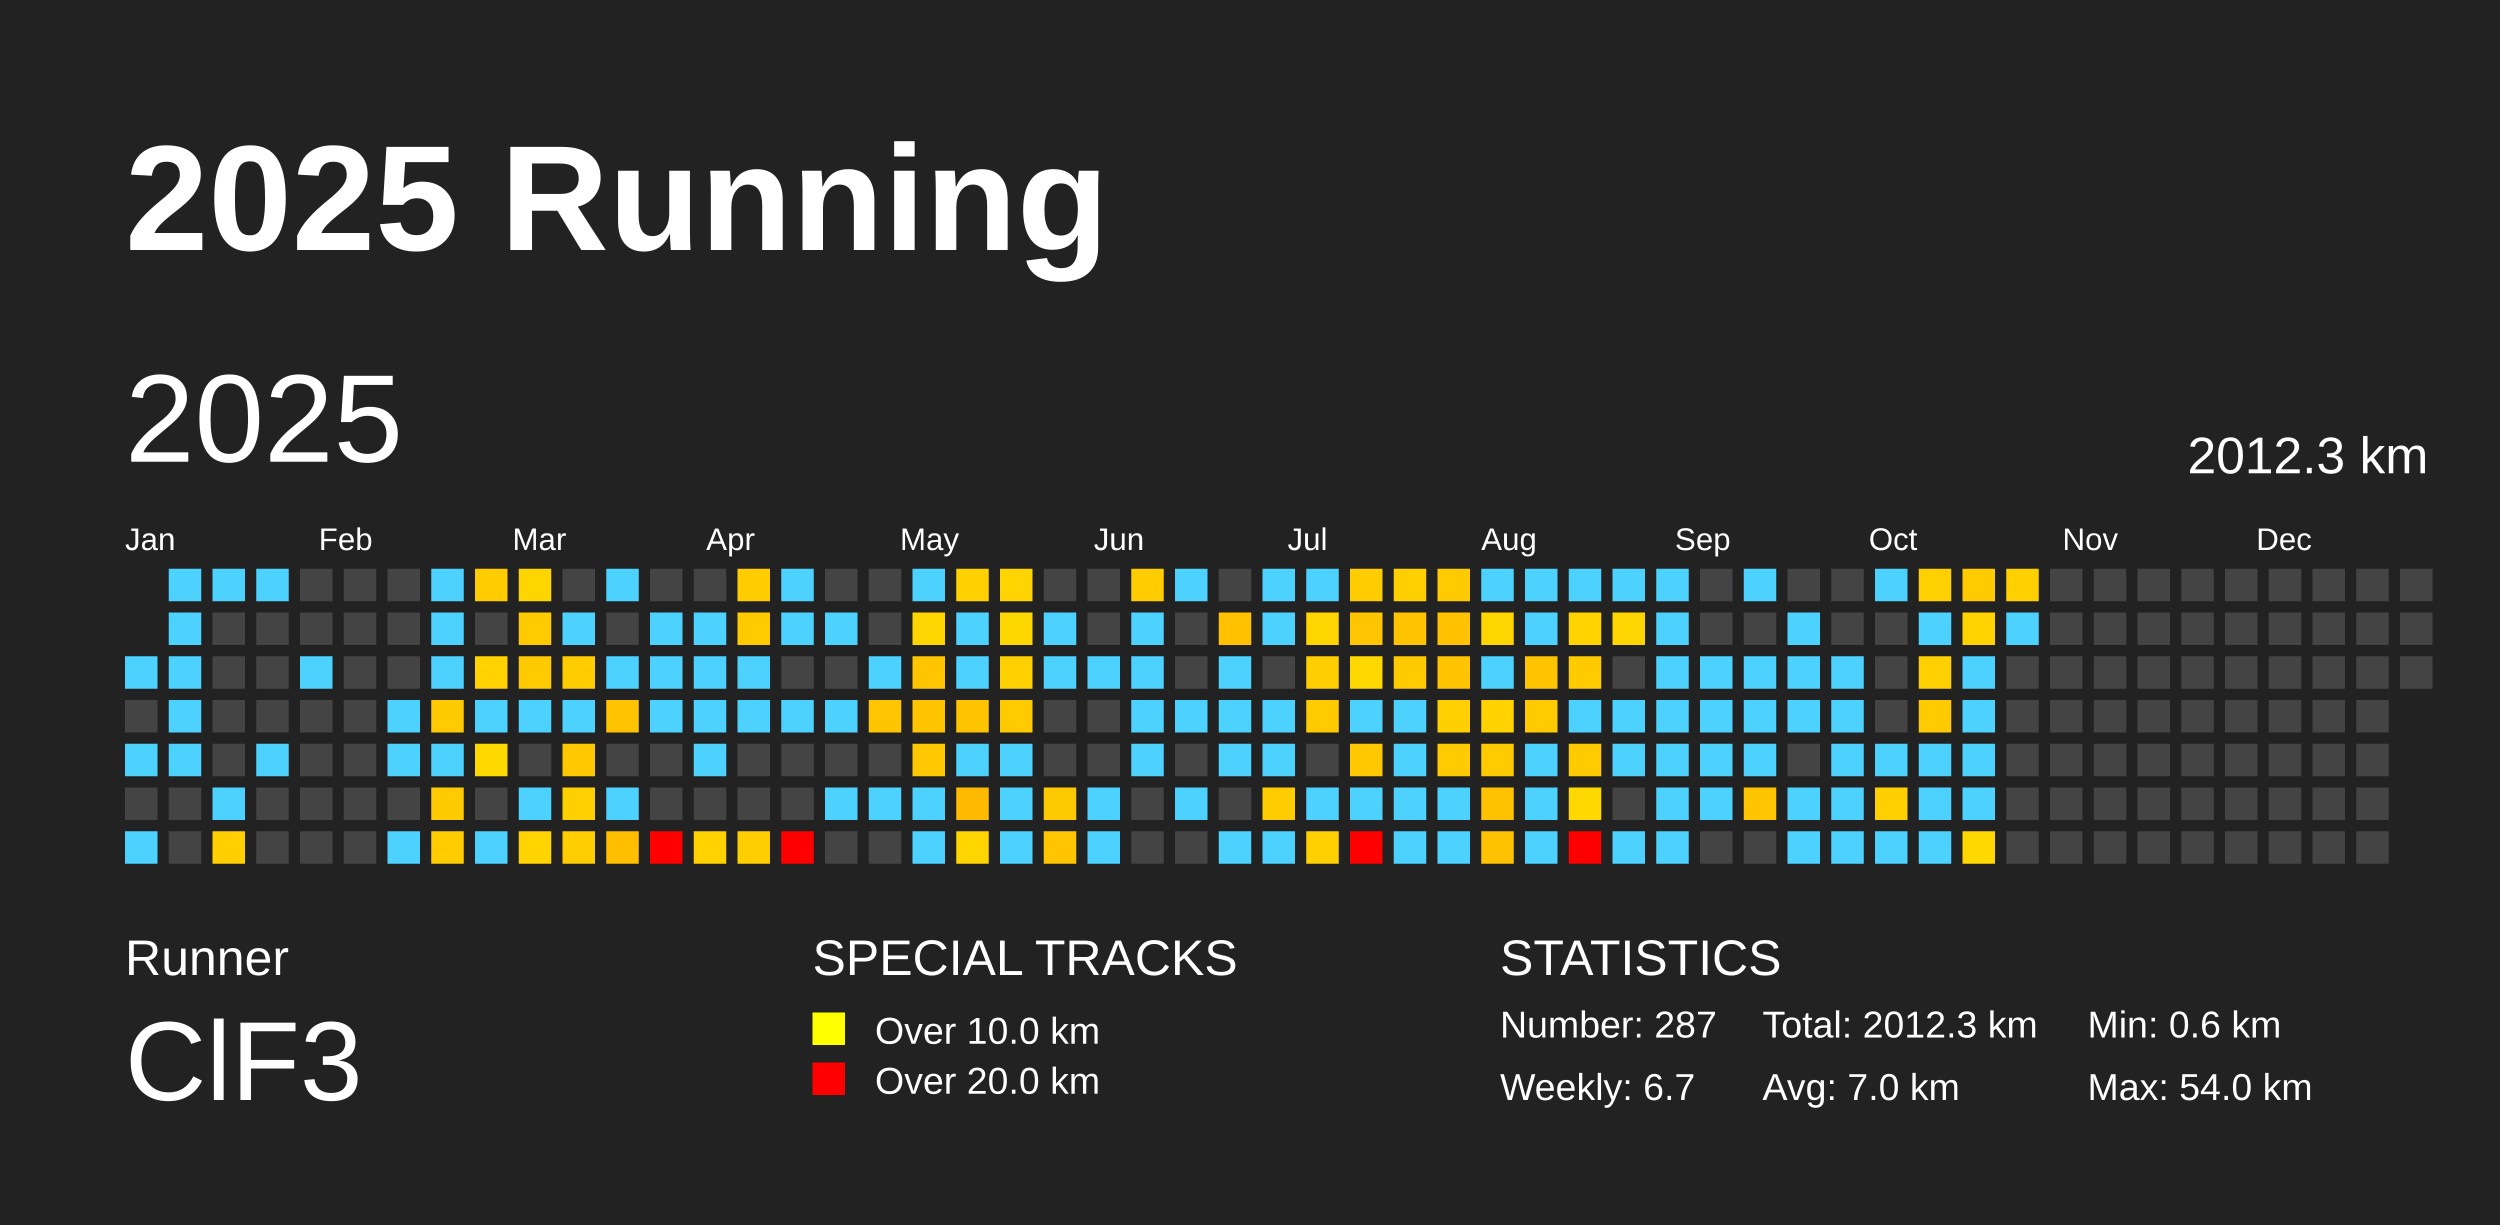
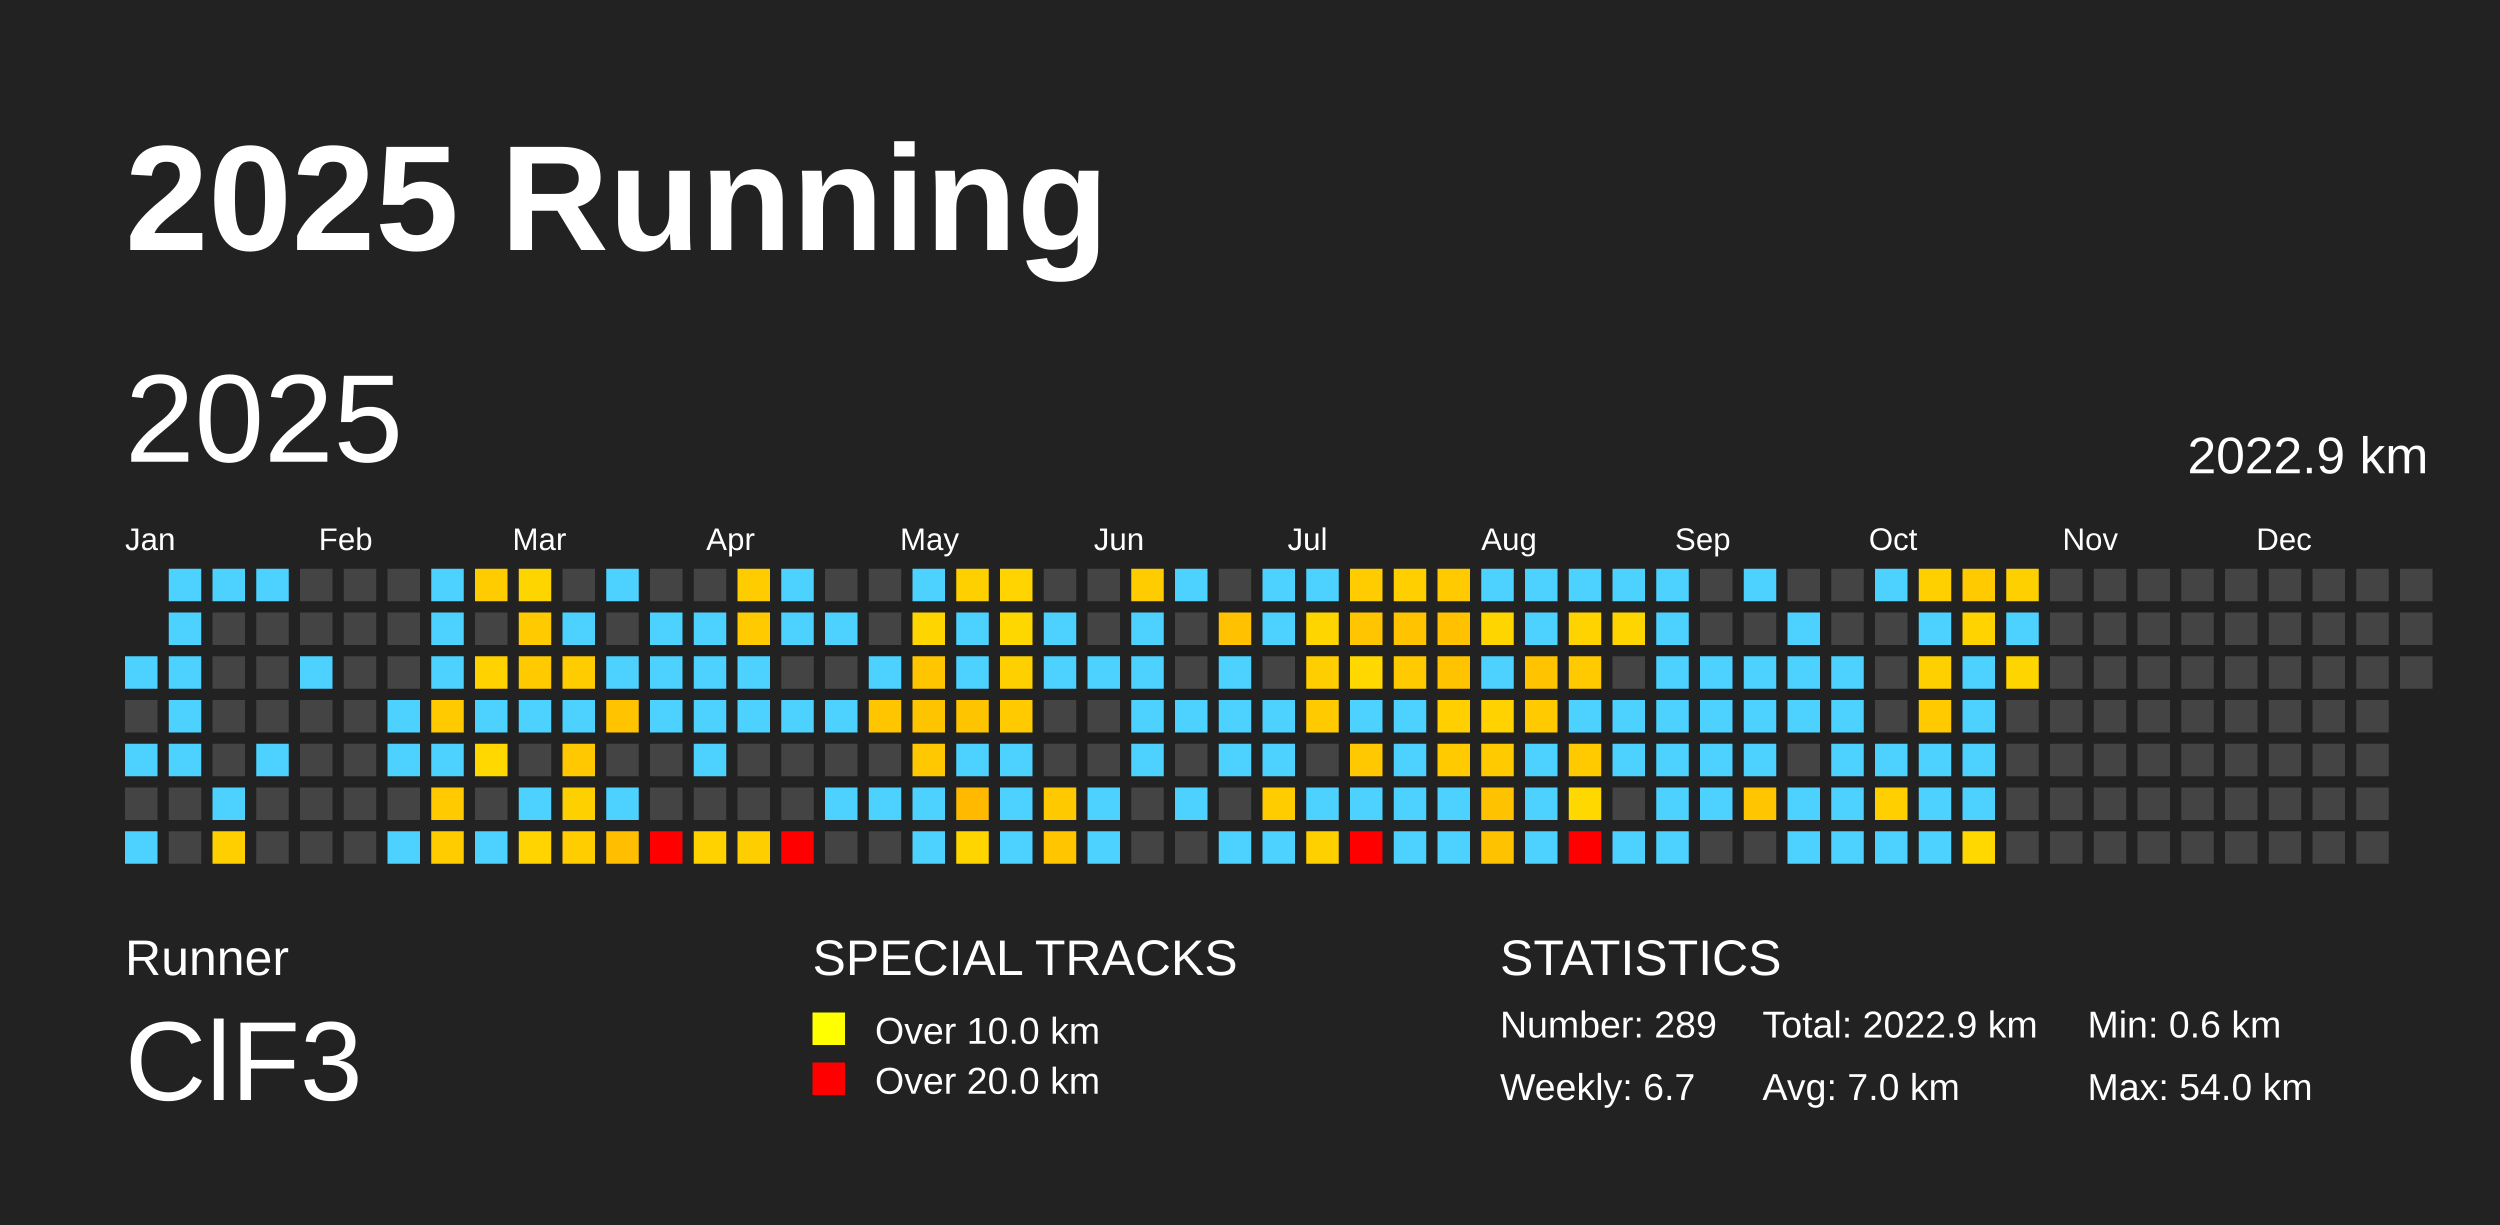
<svg xmlns="http://www.w3.org/2000/svg" baseProfile="full" height="98mm" version="1.1" viewBox="0,0,200,98" width="200mm">
  <defs />
  <rect fill="#222222" height="98" width="200" x="0" y="0" />
  <text fill="#FFFFFF" style="font-size:12px; font-family:Arial; font-weight:bold;" x="10" y="20">2025 Running</text>
  <text fill="#FFFFFF" style="font-size:4px; font-family:Arial" x="10" y="78">Runner</text>
  <text fill="#FFFFFF" style="font-size:9px; font-family:Arial" x="10" y="88">ClF3</text>
  <text fill="#FFFFFF" style="font-size:4px; font-family:Arial" x="65" y="78">SPECIAL TRACKS</text>
  <rect fill="yellow" height="2.6" width="2.6" x="65" y="81" />
  <text fill="#FFFFFF" style="font-size:3px; font-family:Arial" x="70" y="83.5">Over 10.0 km</text>
  <rect fill="red" height="2.6" width="2.6" x="65" y="85" />
  <text fill="#FFFFFF" style="font-size:3px; font-family:Arial" x="70" y="87.5">Over 20.0 km</text>
  <text fill="#FFFFFF" style="font-size:4px; font-family:Arial" x="120" y="78">STATISTICS</text>
-   <text fill="#FFFFFF" style="font-size:3px; font-family:Arial" x="120" y="83">Number: 287</text>
+   <text fill="#FFFFFF" style="font-size:3px; font-family:Arial" x="120" y="83">Number: 289</text>
  <text fill="#FFFFFF" style="font-size:3px; font-family:Arial" x="120" y="88">Weekly: 6.7</text>
-   <text fill="#FFFFFF" style="font-size:3px; font-family:Arial" x="141" y="83">Total: 2012.3 km</text>
+   <text fill="#FFFFFF" style="font-size:3px; font-family:Arial" x="141" y="83">Total: 2022.9 km</text>
  <text fill="#FFFFFF" style="font-size:3px; font-family:Arial" x="141" y="88">Avg: 7.0 km</text>
  <text fill="#FFFFFF" style="font-size:3px; font-family:Arial" x="167" y="83">Min: 0.6 km</text>
  <text fill="#FFFFFF" style="font-size:3px; font-family:Arial" x="167" y="88">Max: 54.0 km</text>
  <text dominant-baseline="hanging" fill="#FFFFFF" style="font-size:10.0px; font-family:Arial;" x="10" y="30">2025</text>
-   <text dominant-baseline="hanging" fill="#FFFFFF" style="font-size:4.125px; font-family:Arial;" x="175" y="35">2012.3 km</text>
+   <text dominant-baseline="hanging" fill="#FFFFFF" style="font-size:4.125px; font-family:Arial;" x="175" y="35">2022.9 km</text>
  <text fill="#FFFFFF" style="font-size:2.5px; font-family:Arial" x="10.0" y="44">Jan</text>
  <text fill="#FFFFFF" style="font-size:2.5px; font-family:Arial" x="25.5" y="44">Feb</text>
  <text fill="#FFFFFF" style="font-size:2.5px; font-family:Arial" x="41.0" y="44">Mar</text>
  <text fill="#FFFFFF" style="font-size:2.5px; font-family:Arial" x="56.5" y="44">Apr</text>
  <text fill="#FFFFFF" style="font-size:2.5px; font-family:Arial" x="72.0" y="44">May</text>
  <text fill="#FFFFFF" style="font-size:2.5px; font-family:Arial" x="87.5" y="44">Jun</text>
  <text fill="#FFFFFF" style="font-size:2.5px; font-family:Arial" x="103.0" y="44">Jul</text>
  <text fill="#FFFFFF" style="font-size:2.5px; font-family:Arial" x="118.5" y="44">Aug</text>
  <text fill="#FFFFFF" style="font-size:2.5px; font-family:Arial" x="134.0" y="44">Sep</text>
  <text fill="#FFFFFF" style="font-size:2.5px; font-family:Arial" x="149.5" y="44">Oct</text>
  <text fill="#FFFFFF" style="font-size:2.5px; font-family:Arial" x="165.0" y="44">Nov</text>
  <text fill="#FFFFFF" style="font-size:2.5px; font-family:Arial" x="180.5" y="44">Dec</text>
  <rect fill="#4dd2ff" height="2.6" width="2.6" x="10.0" y="52.5" />
  <rect fill="#444444" height="2.6" width="2.6" x="10.0" y="56.0" />
  <rect fill="#4dd2ff" height="2.6" width="2.6" x="10.0" y="59.5" />
  <rect fill="#444444" height="2.6" width="2.6" x="10.0" y="63.0" />
  <rect fill="#4dd2ff" height="2.6" width="2.6" x="10.0" y="66.5" />
  <rect fill="#4dd2ff" height="2.6" width="2.6" x="13.5" y="45.5" />
  <rect fill="#4dd2ff" height="2.6" width="2.6" x="13.5" y="49.0" />
  <rect fill="#4dd2ff" height="2.6" width="2.6" x="13.5" y="52.5" />
  <rect fill="#4dd2ff" height="2.6" width="2.6" x="13.5" y="56.0" />
  <rect fill="#4dd2ff" height="2.6" width="2.6" x="13.5" y="59.5" />
  <rect fill="#444444" height="2.6" width="2.6" x="13.5" y="63.0" />
  <rect fill="#444444" height="2.6" width="2.6" x="13.5" y="66.5" />
  <rect fill="#4dd2ff" height="2.6" width="2.6" x="17.0" y="45.5" />
  <rect fill="#444444" height="2.6" width="2.6" x="17.0" y="49.0" />
  <rect fill="#444444" height="2.6" width="2.6" x="17.0" y="52.5" />
  <rect fill="#444444" height="2.6" width="2.6" x="17.0" y="56.0" />
  <rect fill="#444444" height="2.6" width="2.6" x="17.0" y="59.5" />
  <rect fill="#4dd2ff" height="2.6" width="2.6" x="17.0" y="63.0" />
  <rect fill="#ffcf00" height="2.6" width="2.6" x="17.0" y="66.5" />
  <rect fill="#4dd2ff" height="2.6" width="2.6" x="20.5" y="45.5" />
  <rect fill="#444444" height="2.6" width="2.6" x="20.5" y="49.0" />
  <rect fill="#444444" height="2.6" width="2.6" x="20.5" y="52.5" />
  <rect fill="#444444" height="2.6" width="2.6" x="20.5" y="56.0" />
  <rect fill="#4dd2ff" height="2.6" width="2.6" x="20.5" y="59.5" />
  <rect fill="#444444" height="2.6" width="2.6" x="20.5" y="63.0" />
  <rect fill="#444444" height="2.6" width="2.6" x="20.5" y="66.5" />
  <rect fill="#444444" height="2.6" width="2.6" x="24.0" y="45.5" />
  <rect fill="#444444" height="2.6" width="2.6" x="24.0" y="49.0" />
  <rect fill="#4dd2ff" height="2.6" width="2.6" x="24.0" y="52.5" />
  <rect fill="#444444" height="2.6" width="2.6" x="24.0" y="56.0" />
  <rect fill="#444444" height="2.6" width="2.6" x="24.0" y="59.5" />
  <rect fill="#444444" height="2.6" width="2.6" x="24.0" y="63.0" />
  <rect fill="#444444" height="2.6" width="2.6" x="24.0" y="66.5" />
  <rect fill="#444444" height="2.6" width="2.6" x="27.5" y="45.5" />
  <rect fill="#444444" height="2.6" width="2.6" x="27.5" y="49.0" />
  <rect fill="#444444" height="2.6" width="2.6" x="27.5" y="52.5" />
  <rect fill="#444444" height="2.6" width="2.6" x="27.5" y="56.0" />
  <rect fill="#444444" height="2.6" width="2.6" x="27.5" y="59.5" />
  <rect fill="#444444" height="2.6" width="2.6" x="27.5" y="63.0" />
  <rect fill="#444444" height="2.6" width="2.6" x="27.5" y="66.5" />
  <rect fill="#444444" height="2.6" width="2.6" x="31.0" y="45.5" />
  <rect fill="#444444" height="2.6" width="2.6" x="31.0" y="49.0" />
  <rect fill="#444444" height="2.6" width="2.6" x="31.0" y="52.5" />
  <rect fill="#4dd2ff" height="2.6" width="2.6" x="31.0" y="56.0" />
  <rect fill="#4dd2ff" height="2.6" width="2.6" x="31.0" y="59.5" />
  <rect fill="#444444" height="2.6" width="2.6" x="31.0" y="63.0" />
  <rect fill="#4dd2ff" height="2.6" width="2.6" x="31.0" y="66.5" />
  <rect fill="#4dd2ff" height="2.6" width="2.6" x="34.5" y="45.5" />
  <rect fill="#4dd2ff" height="2.6" width="2.6" x="34.5" y="49.0" />
  <rect fill="#4dd2ff" height="2.6" width="2.6" x="34.5" y="52.5" />
  <rect fill="#ffcb00" height="2.6" width="2.6" x="34.5" y="56.0" />
  <rect fill="#4dd2ff" height="2.6" width="2.6" x="34.5" y="59.5" />
  <rect fill="#ffcb00" height="2.6" width="2.6" x="34.5" y="63.0" />
  <rect fill="#ffcc00" height="2.6" width="2.6" x="34.5" y="66.5" />
  <rect fill="#ffcc00" height="2.6" width="2.6" x="38.0" y="45.5" />
  <rect fill="#444444" height="2.6" width="2.6" x="38.0" y="49.0" />
  <rect fill="#ffd200" height="2.6" width="2.6" x="38.0" y="52.5" />
  <rect fill="#4dd2ff" height="2.6" width="2.6" x="38.0" y="56.0" />
  <rect fill="#ffd800" height="2.6" width="2.6" x="38.0" y="59.5" />
  <rect fill="#444444" height="2.6" width="2.6" x="38.0" y="63.0" />
  <rect fill="#4dd2ff" height="2.6" width="2.6" x="38.0" y="66.5" />
  <rect fill="#ffd500" height="2.6" width="2.6" x="41.5" y="45.5" />
  <rect fill="#ffcb00" height="2.6" width="2.6" x="41.5" y="49.0" />
  <rect fill="#ffca00" height="2.6" width="2.6" x="41.5" y="52.5" />
  <rect fill="#4dd2ff" height="2.6" width="2.6" x="41.5" y="56.0" />
  <rect fill="#444444" height="2.6" width="2.6" x="41.5" y="59.5" />
  <rect fill="#4dd2ff" height="2.6" width="2.6" x="41.5" y="63.0" />
  <rect fill="#ffd400" height="2.6" width="2.6" x="41.5" y="66.5" />
  <rect fill="#444444" height="2.6" width="2.6" x="45.0" y="45.5" />
  <rect fill="#4dd2ff" height="2.6" width="2.6" x="45.0" y="49.0" />
  <rect fill="#ffcc00" height="2.6" width="2.6" x="45.0" y="52.5" />
  <rect fill="#4dd2ff" height="2.6" width="2.6" x="45.0" y="56.0" />
  <rect fill="#ffc800" height="2.6" width="2.6" x="45.0" y="59.5" />
  <rect fill="#ffd000" height="2.6" width="2.6" x="45.0" y="63.0" />
  <rect fill="#ffcd00" height="2.6" width="2.6" x="45.0" y="66.5" />
  <rect fill="#4dd2ff" height="2.6" width="2.6" x="48.5" y="45.5" />
  <rect fill="#444444" height="2.6" width="2.6" x="48.5" y="49.0" />
  <rect fill="#4dd2ff" height="2.6" width="2.6" x="48.5" y="52.5" />
  <rect fill="#ffc300" height="2.6" width="2.6" x="48.5" y="56.0" />
  <rect fill="#444444" height="2.6" width="2.6" x="48.5" y="59.5" />
  <rect fill="#4dd2ff" height="2.6" width="2.6" x="48.5" y="63.0" />
  <rect fill="#ffbf00" height="2.6" width="2.6" x="48.5" y="66.5" />
  <rect fill="#444444" height="2.6" width="2.6" x="52.0" y="45.5" />
  <rect fill="#4dd2ff" height="2.6" width="2.6" x="52.0" y="49.0" />
  <rect fill="#4dd2ff" height="2.6" width="2.6" x="52.0" y="52.5" />
  <rect fill="#4dd2ff" height="2.6" width="2.6" x="52.0" y="56.0" />
  <rect fill="#444444" height="2.6" width="2.6" x="52.0" y="59.5" />
  <rect fill="#444444" height="2.6" width="2.6" x="52.0" y="63.0" />
  <rect fill="red" height="2.6" width="2.6" x="52.0" y="66.5" />
  <rect fill="#444444" height="2.6" width="2.6" x="55.5" y="45.5" />
  <rect fill="#4dd2ff" height="2.6" width="2.6" x="55.5" y="49.0" />
  <rect fill="#4dd2ff" height="2.6" width="2.6" x="55.5" y="52.5" />
  <rect fill="#4dd2ff" height="2.6" width="2.6" x="55.5" y="56.0" />
  <rect fill="#4dd2ff" height="2.6" width="2.6" x="55.5" y="59.5" />
  <rect fill="#444444" height="2.6" width="2.6" x="55.5" y="63.0" />
  <rect fill="#ffd200" height="2.6" width="2.6" x="55.5" y="66.5" />
  <rect fill="#ffcc00" height="2.6" width="2.6" x="59.0" y="45.5" />
  <rect fill="#ffcb00" height="2.6" width="2.6" x="59.0" y="49.0" />
  <rect fill="#4dd2ff" height="2.6" width="2.6" x="59.0" y="52.5" />
  <rect fill="#4dd2ff" height="2.6" width="2.6" x="59.0" y="56.0" />
  <rect fill="#444444" height="2.6" width="2.6" x="59.0" y="59.5" />
  <rect fill="#444444" height="2.6" width="2.6" x="59.0" y="63.0" />
  <rect fill="#ffce00" height="2.6" width="2.6" x="59.0" y="66.5" />
  <rect fill="#4dd2ff" height="2.6" width="2.6" x="62.5" y="45.5" />
  <rect fill="#4dd2ff" height="2.6" width="2.6" x="62.5" y="49.0" />
  <rect fill="#444444" height="2.6" width="2.6" x="62.5" y="52.5" />
  <rect fill="#4dd2ff" height="2.6" width="2.6" x="62.5" y="56.0" />
  <rect fill="#444444" height="2.6" width="2.6" x="62.5" y="59.5" />
  <rect fill="#444444" height="2.6" width="2.6" x="62.5" y="63.0" />
  <rect fill="red" height="2.6" width="2.6" x="62.5" y="66.5" />
  <rect fill="#444444" height="2.6" width="2.6" x="66.0" y="45.5" />
  <rect fill="#4dd2ff" height="2.6" width="2.6" x="66.0" y="49.0" />
  <rect fill="#444444" height="2.6" width="2.6" x="66.0" y="52.5" />
  <rect fill="#4dd2ff" height="2.6" width="2.6" x="66.0" y="56.0" />
  <rect fill="#444444" height="2.6" width="2.6" x="66.0" y="59.5" />
  <rect fill="#4dd2ff" height="2.6" width="2.6" x="66.0" y="63.0" />
  <rect fill="#444444" height="2.6" width="2.6" x="66.0" y="66.5" />
  <rect fill="#444444" height="2.6" width="2.6" x="69.5" y="45.5" />
  <rect fill="#444444" height="2.6" width="2.6" x="69.5" y="49.0" />
  <rect fill="#4dd2ff" height="2.6" width="2.6" x="69.5" y="52.5" />
  <rect fill="#ffc600" height="2.6" width="2.6" x="69.5" y="56.0" />
  <rect fill="#444444" height="2.6" width="2.6" x="69.5" y="59.5" />
  <rect fill="#4dd2ff" height="2.6" width="2.6" x="69.5" y="63.0" />
  <rect fill="#444444" height="2.6" width="2.6" x="69.5" y="66.5" />
  <rect fill="#4dd2ff" height="2.6" width="2.6" x="73.0" y="45.5" />
  <rect fill="#ffd500" height="2.6" width="2.6" x="73.0" y="49.0" />
  <rect fill="#ffc600" height="2.6" width="2.6" x="73.0" y="52.5" />
  <rect fill="#ffc400" height="2.6" width="2.6" x="73.0" y="56.0" />
  <rect fill="#ffc800" height="2.6" width="2.6" x="73.0" y="59.5" />
  <rect fill="#4dd2ff" height="2.6" width="2.6" x="73.0" y="63.0" />
  <rect fill="#4dd2ff" height="2.6" width="2.6" x="73.0" y="66.5" />
  <rect fill="#ffd000" height="2.6" width="2.6" x="76.5" y="45.5" />
  <rect fill="#4dd2ff" height="2.6" width="2.6" x="76.5" y="49.0" />
  <rect fill="#4dd2ff" height="2.6" width="2.6" x="76.5" y="52.5" />
  <rect fill="#ffc400" height="2.6" width="2.6" x="76.5" y="56.0" />
  <rect fill="#4dd2ff" height="2.6" width="2.6" x="76.5" y="59.5" />
  <rect fill="#ffba00" height="2.6" width="2.6" x="76.5" y="63.0" />
  <rect fill="#ffd500" height="2.6" width="2.6" x="76.5" y="66.5" />
  <rect fill="#ffd400" height="2.6" width="2.6" x="80.0" y="45.5" />
  <rect fill="#ffd700" height="2.6" width="2.6" x="80.0" y="49.0" />
  <rect fill="#ffd000" height="2.6" width="2.6" x="80.0" y="52.5" />
  <rect fill="#ffcb00" height="2.6" width="2.6" x="80.0" y="56.0" />
  <rect fill="#4dd2ff" height="2.6" width="2.6" x="80.0" y="59.5" />
  <rect fill="#4dd2ff" height="2.6" width="2.6" x="80.0" y="63.0" />
  <rect fill="#4dd2ff" height="2.6" width="2.6" x="80.0" y="66.5" />
  <rect fill="#444444" height="2.6" width="2.6" x="83.5" y="45.5" />
  <rect fill="#4dd2ff" height="2.6" width="2.6" x="83.5" y="49.0" />
  <rect fill="#4dd2ff" height="2.6" width="2.6" x="83.5" y="52.5" />
  <rect fill="#444444" height="2.6" width="2.6" x="83.5" y="56.0" />
  <rect fill="#444444" height="2.6" width="2.6" x="83.5" y="59.5" />
  <rect fill="#ffc900" height="2.6" width="2.6" x="83.5" y="63.0" />
  <rect fill="#ffc600" height="2.6" width="2.6" x="83.5" y="66.5" />
  <rect fill="#444444" height="2.6" width="2.6" x="87.0" y="45.5" />
  <rect fill="#444444" height="2.6" width="2.6" x="87.0" y="49.0" />
  <rect fill="#4dd2ff" height="2.6" width="2.6" x="87.0" y="52.5" />
  <rect fill="#444444" height="2.6" width="2.6" x="87.0" y="56.0" />
  <rect fill="#444444" height="2.6" width="2.6" x="87.0" y="59.5" />
  <rect fill="#4dd2ff" height="2.6" width="2.6" x="87.0" y="63.0" />
  <rect fill="#4dd2ff" height="2.6" width="2.6" x="87.0" y="66.5" />
  <rect fill="#ffcc00" height="2.6" width="2.6" x="90.5" y="45.5" />
  <rect fill="#4dd2ff" height="2.6" width="2.6" x="90.5" y="49.0" />
  <rect fill="#4dd2ff" height="2.6" width="2.6" x="90.5" y="52.5" />
  <rect fill="#4dd2ff" height="2.6" width="2.6" x="90.5" y="56.0" />
  <rect fill="#4dd2ff" height="2.6" width="2.6" x="90.5" y="59.5" />
  <rect fill="#444444" height="2.6" width="2.6" x="90.5" y="63.0" />
  <rect fill="#444444" height="2.6" width="2.6" x="90.5" y="66.5" />
  <rect fill="#4dd2ff" height="2.6" width="2.6" x="94.0" y="45.5" />
  <rect fill="#444444" height="2.6" width="2.6" x="94.0" y="49.0" />
  <rect fill="#444444" height="2.6" width="2.6" x="94.0" y="52.5" />
  <rect fill="#4dd2ff" height="2.6" width="2.6" x="94.0" y="56.0" />
  <rect fill="#444444" height="2.6" width="2.6" x="94.0" y="59.5" />
  <rect fill="#4dd2ff" height="2.6" width="2.6" x="94.0" y="63.0" />
  <rect fill="#444444" height="2.6" width="2.6" x="94.0" y="66.5" />
  <rect fill="#444444" height="2.6" width="2.6" x="97.5" y="45.5" />
  <rect fill="#ffc100" height="2.6" width="2.6" x="97.5" y="49.0" />
  <rect fill="#4dd2ff" height="2.6" width="2.6" x="97.5" y="52.5" />
  <rect fill="#4dd2ff" height="2.6" width="2.6" x="97.5" y="56.0" />
  <rect fill="#4dd2ff" height="2.6" width="2.6" x="97.5" y="59.5" />
  <rect fill="#444444" height="2.6" width="2.6" x="97.5" y="63.0" />
  <rect fill="#4dd2ff" height="2.6" width="2.6" x="97.5" y="66.5" />
  <rect fill="#4dd2ff" height="2.6" width="2.6" x="101.0" y="45.5" />
  <rect fill="#4dd2ff" height="2.6" width="2.6" x="101.0" y="49.0" />
  <rect fill="#444444" height="2.6" width="2.6" x="101.0" y="52.5" />
  <rect fill="#4dd2ff" height="2.6" width="2.6" x="101.0" y="56.0" />
  <rect fill="#4dd2ff" height="2.6" width="2.6" x="101.0" y="59.5" />
  <rect fill="#ffcc00" height="2.6" width="2.6" x="101.0" y="63.0" />
  <rect fill="#4dd2ff" height="2.6" width="2.6" x="101.0" y="66.5" />
  <rect fill="#4dd2ff" height="2.6" width="2.6" x="104.5" y="45.5" />
  <rect fill="#ffd500" height="2.6" width="2.6" x="104.5" y="49.0" />
  <rect fill="#ffce00" height="2.6" width="2.6" x="104.5" y="52.5" />
  <rect fill="#ffcb00" height="2.6" width="2.6" x="104.5" y="56.0" />
  <rect fill="#444444" height="2.6" width="2.6" x="104.5" y="59.5" />
  <rect fill="#4dd2ff" height="2.6" width="2.6" x="104.5" y="63.0" />
  <rect fill="#ffd000" height="2.6" width="2.6" x="104.5" y="66.5" />
  <rect fill="#ffcc00" height="2.6" width="2.6" x="108.0" y="45.5" />
  <rect fill="#ffc500" height="2.6" width="2.6" x="108.0" y="49.0" />
  <rect fill="#ffd800" height="2.6" width="2.6" x="108.0" y="52.5" />
  <rect fill="#4dd2ff" height="2.6" width="2.6" x="108.0" y="56.0" />
  <rect fill="#ffc800" height="2.6" width="2.6" x="108.0" y="59.5" />
  <rect fill="#4dd2ff" height="2.6" width="2.6" x="108.0" y="63.0" />
  <rect fill="red" height="2.6" width="2.6" x="108.0" y="66.5" />
  <rect fill="#ffcf00" height="2.6" width="2.6" x="111.5" y="45.5" />
  <rect fill="#ffc300" height="2.6" width="2.6" x="111.5" y="49.0" />
  <rect fill="#ffcb00" height="2.6" width="2.6" x="111.5" y="52.5" />
  <rect fill="#4dd2ff" height="2.6" width="2.6" x="111.5" y="56.0" />
  <rect fill="#4dd2ff" height="2.6" width="2.6" x="111.5" y="59.5" />
  <rect fill="#4dd2ff" height="2.6" width="2.6" x="111.5" y="63.0" />
  <rect fill="#4dd2ff" height="2.6" width="2.6" x="111.5" y="66.5" />
  <rect fill="#ffca00" height="2.6" width="2.6" x="115.0" y="45.5" />
  <rect fill="#ffc100" height="2.6" width="2.6" x="115.0" y="49.0" />
  <rect fill="#ffc300" height="2.6" width="2.6" x="115.0" y="52.5" />
  <rect fill="#ffcf00" height="2.6" width="2.6" x="115.0" y="56.0" />
  <rect fill="#ffcb00" height="2.6" width="2.6" x="115.0" y="59.5" />
  <rect fill="#4dd2ff" height="2.6" width="2.6" x="115.0" y="63.0" />
  <rect fill="#4dd2ff" height="2.6" width="2.6" x="115.0" y="66.5" />
  <rect fill="#4dd2ff" height="2.6" width="2.6" x="118.5" y="45.5" />
  <rect fill="#ffd500" height="2.6" width="2.6" x="118.5" y="49.0" />
  <rect fill="#4dd2ff" height="2.6" width="2.6" x="118.5" y="52.5" />
  <rect fill="#ffd200" height="2.6" width="2.6" x="118.5" y="56.0" />
  <rect fill="#ffcb00" height="2.6" width="2.6" x="118.5" y="59.5" />
  <rect fill="#ffc200" height="2.6" width="2.6" x="118.5" y="63.0" />
  <rect fill="#ffc200" height="2.6" width="2.6" x="118.5" y="66.5" />
  <rect fill="#4dd2ff" height="2.6" width="2.6" x="122.0" y="45.5" />
  <rect fill="#4dd2ff" height="2.6" width="2.6" x="122.0" y="49.0" />
  <rect fill="#ffc300" height="2.6" width="2.6" x="122.0" y="52.5" />
  <rect fill="#ffcb00" height="2.6" width="2.6" x="122.0" y="56.0" />
  <rect fill="#4dd2ff" height="2.6" width="2.6" x="122.0" y="59.5" />
  <rect fill="#4dd2ff" height="2.6" width="2.6" x="122.0" y="63.0" />
  <rect fill="#4dd2ff" height="2.6" width="2.6" x="122.0" y="66.5" />
  <rect fill="#4dd2ff" height="2.6" width="2.6" x="125.5" y="45.5" />
  <rect fill="#ffd300" height="2.6" width="2.6" x="125.5" y="49.0" />
  <rect fill="#ffcb00" height="2.6" width="2.6" x="125.5" y="52.5" />
  <rect fill="#4dd2ff" height="2.6" width="2.6" x="125.5" y="56.0" />
  <rect fill="#ffcb00" height="2.6" width="2.6" x="125.5" y="59.5" />
  <rect fill="#ffd800" height="2.6" width="2.6" x="125.5" y="63.0" />
  <rect fill="red" height="2.6" width="2.6" x="125.5" y="66.5" />
  <rect fill="#4dd2ff" height="2.6" width="2.6" x="129.0" y="45.5" />
  <rect fill="#ffd500" height="2.6" width="2.6" x="129.0" y="49.0" />
  <rect fill="#444444" height="2.6" width="2.6" x="129.0" y="52.5" />
  <rect fill="#4dd2ff" height="2.6" width="2.6" x="129.0" y="56.0" />
  <rect fill="#4dd2ff" height="2.6" width="2.6" x="129.0" y="59.5" />
  <rect fill="#444444" height="2.6" width="2.6" x="129.0" y="63.0" />
  <rect fill="#4dd2ff" height="2.6" width="2.6" x="129.0" y="66.5" />
  <rect fill="#4dd2ff" height="2.6" width="2.6" x="132.5" y="45.5" />
  <rect fill="#4dd2ff" height="2.6" width="2.6" x="132.5" y="49.0" />
  <rect fill="#4dd2ff" height="2.6" width="2.6" x="132.5" y="52.5" />
  <rect fill="#4dd2ff" height="2.6" width="2.6" x="132.5" y="56.0" />
  <rect fill="#4dd2ff" height="2.6" width="2.6" x="132.5" y="59.5" />
  <rect fill="#4dd2ff" height="2.6" width="2.6" x="132.5" y="63.0" />
  <rect fill="#4dd2ff" height="2.6" width="2.6" x="132.5" y="66.5" />
  <rect fill="#444444" height="2.6" width="2.6" x="136.0" y="45.5" />
  <rect fill="#444444" height="2.6" width="2.6" x="136.0" y="49.0" />
  <rect fill="#4dd2ff" height="2.6" width="2.6" x="136.0" y="52.5" />
  <rect fill="#4dd2ff" height="2.6" width="2.6" x="136.0" y="56.0" />
  <rect fill="#4dd2ff" height="2.6" width="2.6" x="136.0" y="59.5" />
  <rect fill="#4dd2ff" height="2.6" width="2.6" x="136.0" y="63.0" />
  <rect fill="#444444" height="2.6" width="2.6" x="136.0" y="66.5" />
  <rect fill="#4dd2ff" height="2.6" width="2.6" x="139.5" y="45.5" />
  <rect fill="#444444" height="2.6" width="2.6" x="139.5" y="49.0" />
  <rect fill="#4dd2ff" height="2.6" width="2.6" x="139.5" y="52.5" />
  <rect fill="#4dd2ff" height="2.6" width="2.6" x="139.5" y="56.0" />
  <rect fill="#4dd2ff" height="2.6" width="2.6" x="139.5" y="59.5" />
  <rect fill="#ffc500" height="2.6" width="2.6" x="139.5" y="63.0" />
  <rect fill="#444444" height="2.6" width="2.6" x="139.5" y="66.5" />
  <rect fill="#444444" height="2.6" width="2.6" x="143.0" y="45.5" />
  <rect fill="#4dd2ff" height="2.6" width="2.6" x="143.0" y="49.0" />
  <rect fill="#4dd2ff" height="2.6" width="2.6" x="143.0" y="52.5" />
  <rect fill="#4dd2ff" height="2.6" width="2.6" x="143.0" y="56.0" />
  <rect fill="#444444" height="2.6" width="2.6" x="143.0" y="59.5" />
  <rect fill="#4dd2ff" height="2.6" width="2.6" x="143.0" y="63.0" />
  <rect fill="#4dd2ff" height="2.6" width="2.6" x="143.0" y="66.5" />
  <rect fill="#444444" height="2.6" width="2.6" x="146.5" y="45.5" />
  <rect fill="#444444" height="2.6" width="2.6" x="146.5" y="49.0" />
  <rect fill="#4dd2ff" height="2.6" width="2.6" x="146.5" y="52.5" />
  <rect fill="#4dd2ff" height="2.6" width="2.6" x="146.5" y="56.0" />
  <rect fill="#4dd2ff" height="2.6" width="2.6" x="146.5" y="59.5" />
  <rect fill="#4dd2ff" height="2.6" width="2.6" x="146.5" y="63.0" />
  <rect fill="#4dd2ff" height="2.6" width="2.6" x="146.5" y="66.5" />
  <rect fill="#4dd2ff" height="2.6" width="2.6" x="150.0" y="45.5" />
  <rect fill="#444444" height="2.6" width="2.6" x="150.0" y="49.0" />
  <rect fill="#444444" height="2.6" width="2.6" x="150.0" y="52.5" />
  <rect fill="#444444" height="2.6" width="2.6" x="150.0" y="56.0" />
  <rect fill="#4dd2ff" height="2.6" width="2.6" x="150.0" y="59.5" />
  <rect fill="#ffcf00" height="2.6" width="2.6" x="150.0" y="63.0" />
  <rect fill="#4dd2ff" height="2.6" width="2.6" x="150.0" y="66.5" />
  <rect fill="#ffd000" height="2.6" width="2.6" x="153.5" y="45.5" />
  <rect fill="#4dd2ff" height="2.6" width="2.6" x="153.5" y="49.0" />
  <rect fill="#ffd000" height="2.6" width="2.6" x="153.5" y="52.5" />
  <rect fill="#ffcb00" height="2.6" width="2.6" x="153.5" y="56.0" />
  <rect fill="#4dd2ff" height="2.6" width="2.6" x="153.5" y="59.5" />
  <rect fill="#4dd2ff" height="2.6" width="2.6" x="153.5" y="63.0" />
  <rect fill="#4dd2ff" height="2.6" width="2.6" x="153.5" y="66.5" />
  <rect fill="#ffca00" height="2.6" width="2.6" x="157.0" y="45.5" />
  <rect fill="#ffd300" height="2.6" width="2.6" x="157.0" y="49.0" />
  <rect fill="#4dd2ff" height="2.6" width="2.6" x="157.0" y="52.5" />
  <rect fill="#4dd2ff" height="2.6" width="2.6" x="157.0" y="56.0" />
  <rect fill="#4dd2ff" height="2.6" width="2.6" x="157.0" y="59.5" />
  <rect fill="#4dd2ff" height="2.6" width="2.6" x="157.0" y="63.0" />
  <rect fill="#ffd800" height="2.6" width="2.6" x="157.0" y="66.5" />
  <rect fill="#ffd000" height="2.6" width="2.6" x="160.5" y="45.5" />
  <rect fill="#4dd2ff" height="2.6" width="2.6" x="160.5" y="49.0" />
-   <rect fill="#444444" height="2.6" width="2.6" x="160.5" y="52.5" />
+   <rect fill="#ffd500" height="2.6" width="2.6" x="160.5" y="52.5" />
  <rect fill="#444444" height="2.6" width="2.6" x="160.5" y="56.0" />
  <rect fill="#444444" height="2.6" width="2.6" x="160.5" y="59.5" />
  <rect fill="#444444" height="2.6" width="2.6" x="160.5" y="63.0" />
  <rect fill="#444444" height="2.6" width="2.6" x="160.5" y="66.5" />
  <rect fill="#444444" height="2.6" width="2.6" x="164.0" y="45.5" />
  <rect fill="#444444" height="2.6" width="2.6" x="164.0" y="49.0" />
  <rect fill="#444444" height="2.6" width="2.6" x="164.0" y="52.5" />
  <rect fill="#444444" height="2.6" width="2.6" x="164.0" y="56.0" />
  <rect fill="#444444" height="2.6" width="2.6" x="164.0" y="59.5" />
  <rect fill="#444444" height="2.6" width="2.6" x="164.0" y="63.0" />
  <rect fill="#444444" height="2.6" width="2.6" x="164.0" y="66.5" />
  <rect fill="#444444" height="2.6" width="2.6" x="167.5" y="45.5" />
  <rect fill="#444444" height="2.6" width="2.6" x="167.5" y="49.0" />
  <rect fill="#444444" height="2.6" width="2.6" x="167.5" y="52.5" />
  <rect fill="#444444" height="2.6" width="2.6" x="167.5" y="56.0" />
  <rect fill="#444444" height="2.6" width="2.6" x="167.5" y="59.5" />
  <rect fill="#444444" height="2.6" width="2.6" x="167.5" y="63.0" />
  <rect fill="#444444" height="2.6" width="2.6" x="167.5" y="66.5" />
  <rect fill="#444444" height="2.6" width="2.6" x="171.0" y="45.5" />
  <rect fill="#444444" height="2.6" width="2.6" x="171.0" y="49.0" />
  <rect fill="#444444" height="2.6" width="2.6" x="171.0" y="52.5" />
  <rect fill="#444444" height="2.6" width="2.6" x="171.0" y="56.0" />
  <rect fill="#444444" height="2.6" width="2.6" x="171.0" y="59.5" />
  <rect fill="#444444" height="2.6" width="2.6" x="171.0" y="63.0" />
  <rect fill="#444444" height="2.6" width="2.6" x="171.0" y="66.5" />
  <rect fill="#444444" height="2.6" width="2.6" x="174.5" y="45.5" />
  <rect fill="#444444" height="2.6" width="2.6" x="174.5" y="49.0" />
  <rect fill="#444444" height="2.6" width="2.6" x="174.5" y="52.5" />
  <rect fill="#444444" height="2.6" width="2.6" x="174.5" y="56.0" />
  <rect fill="#444444" height="2.6" width="2.6" x="174.5" y="59.5" />
  <rect fill="#444444" height="2.6" width="2.6" x="174.5" y="63.0" />
  <rect fill="#444444" height="2.6" width="2.6" x="174.5" y="66.5" />
  <rect fill="#444444" height="2.6" width="2.6" x="178.0" y="45.5" />
  <rect fill="#444444" height="2.6" width="2.6" x="178.0" y="49.0" />
  <rect fill="#444444" height="2.6" width="2.6" x="178.0" y="52.5" />
  <rect fill="#444444" height="2.6" width="2.6" x="178.0" y="56.0" />
  <rect fill="#444444" height="2.6" width="2.6" x="178.0" y="59.5" />
  <rect fill="#444444" height="2.6" width="2.6" x="178.0" y="63.0" />
  <rect fill="#444444" height="2.6" width="2.6" x="178.0" y="66.5" />
  <rect fill="#444444" height="2.6" width="2.6" x="181.5" y="45.5" />
  <rect fill="#444444" height="2.6" width="2.6" x="181.5" y="49.0" />
  <rect fill="#444444" height="2.6" width="2.6" x="181.5" y="52.5" />
  <rect fill="#444444" height="2.6" width="2.6" x="181.5" y="56.0" />
  <rect fill="#444444" height="2.6" width="2.6" x="181.5" y="59.5" />
  <rect fill="#444444" height="2.6" width="2.6" x="181.5" y="63.0" />
  <rect fill="#444444" height="2.6" width="2.6" x="181.5" y="66.5" />
  <rect fill="#444444" height="2.6" width="2.6" x="185.0" y="45.5" />
  <rect fill="#444444" height="2.6" width="2.6" x="185.0" y="49.0" />
  <rect fill="#444444" height="2.6" width="2.6" x="185.0" y="52.5" />
  <rect fill="#444444" height="2.6" width="2.6" x="185.0" y="56.0" />
  <rect fill="#444444" height="2.6" width="2.6" x="185.0" y="59.5" />
  <rect fill="#444444" height="2.6" width="2.6" x="185.0" y="63.0" />
  <rect fill="#444444" height="2.6" width="2.6" x="185.0" y="66.5" />
  <rect fill="#444444" height="2.6" width="2.6" x="188.5" y="45.5" />
  <rect fill="#444444" height="2.6" width="2.6" x="188.5" y="49.0" />
  <rect fill="#444444" height="2.6" width="2.6" x="188.5" y="52.5" />
  <rect fill="#444444" height="2.6" width="2.6" x="188.5" y="56.0" />
  <rect fill="#444444" height="2.6" width="2.6" x="188.5" y="59.5" />
  <rect fill="#444444" height="2.6" width="2.6" x="188.5" y="63.0" />
  <rect fill="#444444" height="2.6" width="2.6" x="188.5" y="66.5" />
  <rect fill="#444444" height="2.6" width="2.6" x="192.0" y="45.5" />
  <rect fill="#444444" height="2.6" width="2.6" x="192.0" y="49.0" />
  <rect fill="#444444" height="2.6" width="2.6" x="192.0" y="52.5" />
</svg>
